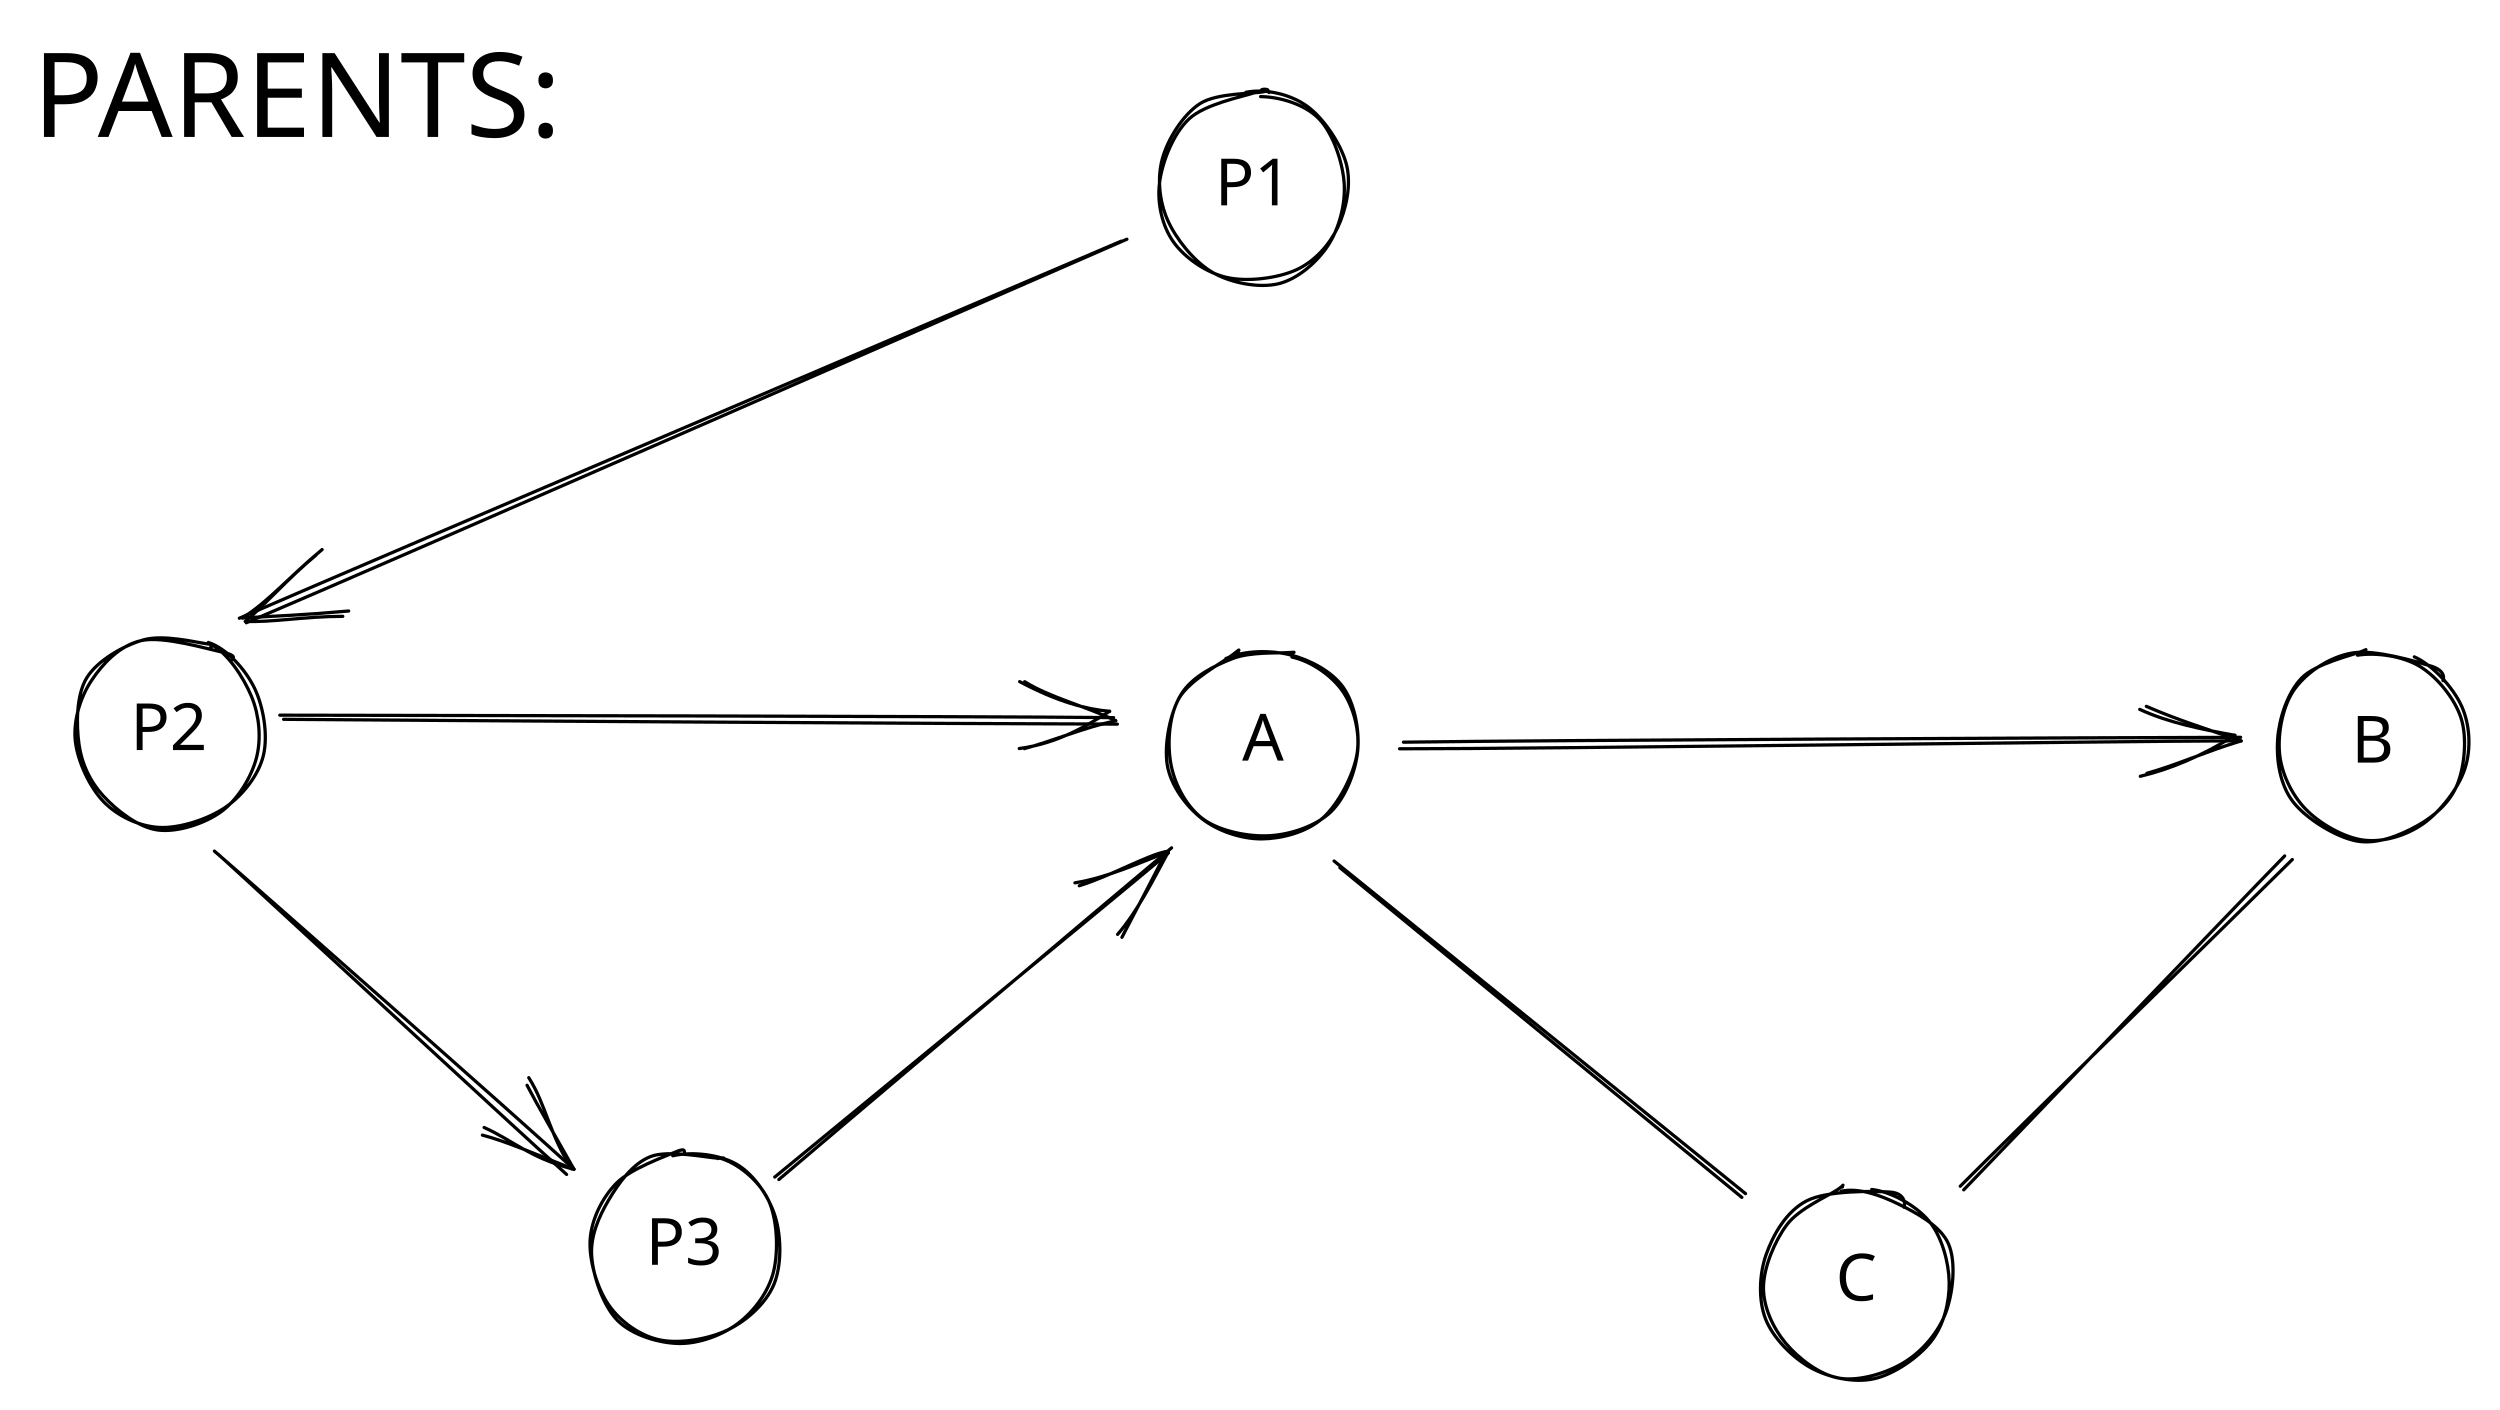
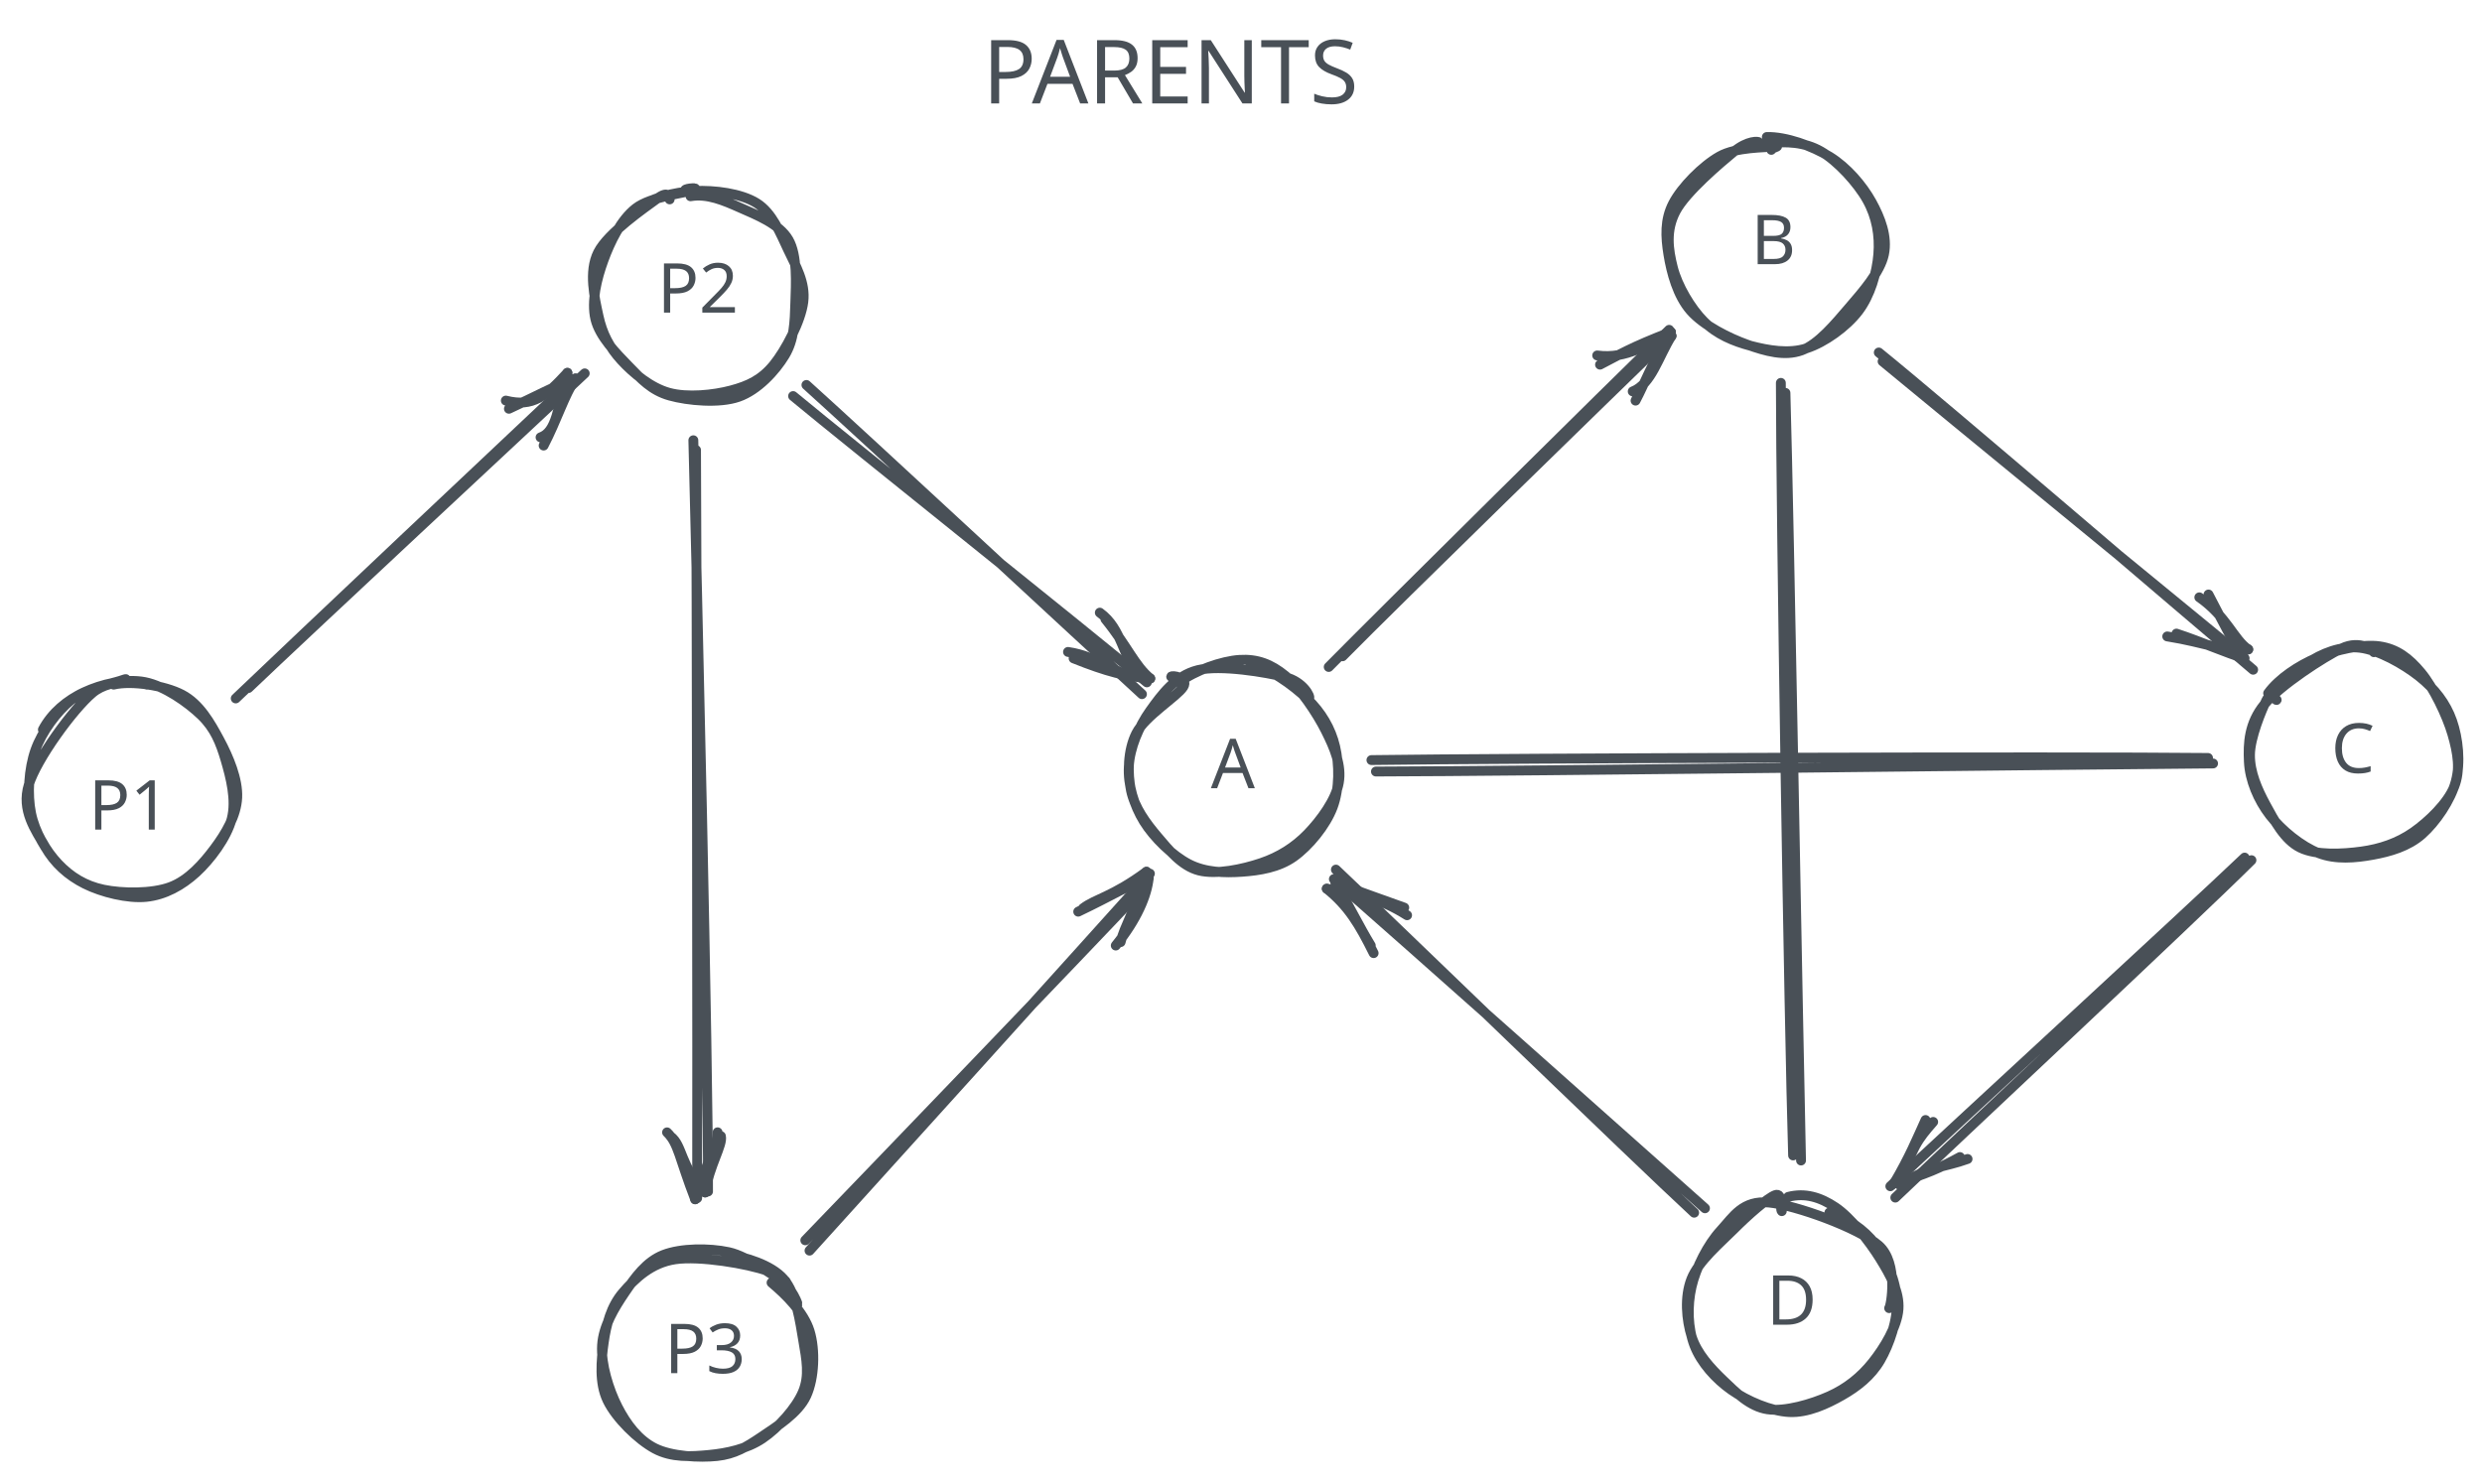
- <svg xmlns="http://www.w3.org/2000/svg" version="1.1" viewBox="0 0 766.737 432.427" width="766.737" height="432.427">
+ <svg xmlns="http://www.w3.org/2000/svg" version="1.1" viewBox="0 0 1007.407 602.315" width="1007.407" height="602.315">
  <defs>
    <style>
      @font-face {
        font-family: "Virgil";
        src: url("https://excalidraw.com/Virgil.woff2");
      }
      @font-face {
        font-family: "Cascadia";
        src: url("https://excalidraw.com/Cascadia.woff2");
      }
    </style>
  </defs>
-   <g stroke-linecap="round" transform="translate(358.2984 198.7253) rotate(0 29.04968 29.04968)">
-     <path d="M17.67 3.26 C23.09 0.74, 31.27 0.61, 37.27 2.08 C43.27 3.55, 50.18 7.15, 53.65 12.06 C57.12 16.97, 58.72 25.18, 58.1 31.55 C57.47 37.91, 54.37 45.91, 49.89 50.25 C45.4 54.59, 37.67 57.18, 31.18 57.58 C24.69 57.98, 16 56.22, 10.96 52.67 C5.92 49.12, 2.23 42.44, 0.94 36.26 C-0.35 30.08, 0.07 21.28, 3.22 15.57 C6.38 9.86, 16.84 4.37, 19.87 2 C22.91 -0.37, 21.2 0.93, 21.46 1.33 M37.93 2.79 C43.8 4.05, 50.27 8.51, 53.6 13.45 C56.93 18.39, 58.94 25.96, 57.91 32.41 C56.87 38.86, 52.27 47.8, 47.39 52.16 C42.51 56.52, 34.81 58.51, 28.64 58.56 C22.48 58.6, 15.23 56.18, 10.4 52.41 C5.58 48.65, 0.78 42.32, -0.29 35.96 C-1.37 29.59, 0.6 19.69, 3.94 14.24 C7.29 8.78, 14.27 5.38, 19.77 3.24 C25.26 1.11, 33.89 1.66, 36.91 1.42 C39.94 1.17, 37.92 1.42, 37.91 1.77" stroke="#000000" stroke-width="1" fill="none" />
+   <g stroke-linecap="round" transform="translate(677.4021 57.34586) rotate(0 42.39639 42.39639)">
+     <path d="M16.76 8.9 C22.32 4.34, 32.67 1.61, 40.16 0.81 C47.64 0.01, 54.94 0.25, 61.65 4.08 C68.37 7.92, 76.57 16.88, 80.46 23.84 C84.34 30.8, 85.58 38.34, 84.98 45.86 C84.38 53.38, 81.73 62.59, 76.88 68.95 C72.03 75.32, 63.15 81.69, 55.87 84.04 C48.6 86.39, 40.18 84.87, 33.22 83.05 C26.26 81.23, 19.39 78.38, 14.12 73.09 C8.85 67.8, 3.5 58.75, 1.6 51.3 C-0.29 43.85, -1.38 36.24, 2.74 28.39 C6.87 20.55, 20.73 8.88, 26.36 4.22 C32 -0.44, 36.38 0.02, 36.55 0.43 M39.72 -1.73 C47.33 -1.95, 58.17 1.88, 65.25 6.26 C72.32 10.65, 78.52 17.95, 82.2 24.56 C85.87 31.17, 88.78 38.75, 87.27 45.91 C85.76 53.07, 78.72 61.02, 73.14 67.52 C67.57 74.01, 60.72 82.39, 53.83 84.9 C46.93 87.4, 39.26 85.24, 31.75 82.55 C24.24 79.86, 14.1 74.84, 8.77 68.75 C3.44 62.65, 0.96 53.24, -0.22 45.99 C-1.4 38.74, -1.76 31.87, 1.7 25.23 C5.16 18.58, 13.7 9.97, 20.53 6.13 C27.36 2.28, 39.16 2.59, 42.66 2.15 C46.16 1.71, 41.13 2.83, 41.54 3.49" stroke="#495057" stroke-width="4" fill="none" />
  </g>
-   <g transform="translate(379.8481 215.275) rotate(0 7.5 12.5)">
-     <text x="7.5" y="18" font-family="Virgil, Segoe UI Emoji" font-size="20px" fill="#000000" text-anchor="middle" style="white-space: pre;" direction="ltr">A</text>
+   <g transform="translate(708.7985 82.24225) rotate(0 11 17.5)">
+     <text x="11" y="25" font-family="Virgil, Segoe UI Emoji" font-size="28px" fill="#495057" text-anchor="middle" style="white-space: pre;" direction="ltr">B</text>
  </g>
-   <g stroke-linecap="round" transform="translate(180.7557 353.361) rotate(0 29.04968 29.04968)">
-     <path d="M25.58 1.11 C31.43 -0.26, 40.08 0.67, 45.32 3.8 C50.56 6.92, 55.15 13.73, 57.03 19.86 C58.9 26, 59 34.84, 56.58 40.61 C54.16 46.38, 48.33 51.66, 42.5 54.49 C36.68 57.32, 27.71 58.86, 21.62 57.59 C15.53 56.32, 9.51 51.99, 5.94 46.87 C2.38 41.76, -0.15 33.13, 0.23 26.92 C0.62 20.7, 3.85 14.08, 8.24 9.58 C12.63 5.07, 23.1 1.37, 26.58 -0.12 C30.06 -1.61, 28.95 0.23, 29.14 0.63 M39.8 1.76 C45.49 3.27, 52.07 8.78, 54.85 14.58 C57.64 20.38, 58.04 30.23, 56.51 36.54 C54.98 42.85, 50.53 48.76, 45.67 52.45 C40.81 56.14, 33.54 58.81, 27.37 58.68 C21.21 58.55, 13.12 56.11, 8.68 51.67 C4.23 47.22, 1.19 38.18, 0.72 32.03 C0.25 25.89, 2.84 19.92, 5.85 14.8 C8.87 9.69, 13.16 3.48, 18.83 1.33 C24.49 -0.82, 36.44 1.77, 39.86 1.88 C43.27 1.98, 39.38 1.44, 39.33 1.96" stroke="#000000" stroke-width="1" fill="none" />
+   <g stroke-linecap="round" transform="translate(912.614 263.837) rotate(0 42.39639 42.39639)">
+     <path d="M23.62 5.53 C29.64 1.4, 37.58 -1.76, 45.19 -0.89 C52.81 -0.01, 63.05 5.81, 69.3 10.76 C75.54 15.71, 80.19 21.72, 82.66 28.82 C85.14 35.92, 86.18 45.7, 84.14 53.37 C82.1 61.04, 76.03 69.88, 70.41 74.85 C64.79 79.82, 57.4 81.91, 50.42 83.18 C43.43 84.45, 35.48 85.2, 28.51 82.5 C21.55 79.8, 13.35 73.18, 8.63 67 C3.9 60.82, 0.53 52.87, 0.17 45.39 C-0.2 37.91, 0.16 29.79, 6.45 22.12 C12.74 14.45, 30.49 2.88, 37.9 -0.65 C45.31 -4.18, 51.06 0.26, 50.91 0.92 M7.99 17.59 C12.32 11.62, 20.37 6.31, 27.9 3.13 C35.44 -0.04, 46.15 -2.48, 53.18 -1.47 C60.21 -0.45, 65.15 3.28, 70.08 9.23 C75.01 15.17, 80.52 26.49, 82.76 34.21 C85 41.93, 86.14 48.92, 83.5 55.55 C80.86 62.19, 73.18 69.63, 66.9 74.01 C60.63 78.39, 53.48 80.8, 45.84 81.84 C38.2 82.89, 27.53 83.45, 21.06 80.29 C14.6 77.14, 10.46 69.19, 7.05 62.92 C3.64 56.64, 0.58 49.7, 0.62 42.64 C0.65 35.57, 5.43 24.26, 7.24 20.53 C9.05 16.81, 11.18 20.8, 11.45 20.28" stroke="#495057" stroke-width="4" fill="none" />
  </g>
-   <g transform="translate(195.3054 369.9107) rotate(0 14.5 12.5)">
-     <text x="14.5" y="18" font-family="Virgil, Segoe UI Emoji" font-size="20px" fill="#000000" text-anchor="middle" style="white-space: pre;" direction="ltr">P3</text>
+   <g transform="translate(945.0104 288.7334) rotate(0 10 17.5)">
+     <text x="10" y="25" font-family="Virgil, Segoe UI Emoji" font-size="28px" fill="#495057" text-anchor="middle" style="white-space: pre;" direction="ltr">C</text>
  </g>
-   <g stroke-linecap="round" transform="translate(22.72118 195.4947) rotate(0 29.04968 29.04968)">
-     <path d="M41.18 1.55 C46.77 3.33, 52.48 9.72, 55.3 15.49 C58.11 21.25, 59.53 30.06, 58.07 36.15 C56.6 42.24, 51.81 48.34, 46.51 52.03 C41.21 55.72, 32.51 58.55, 26.27 58.28 C20.03 58, 13.38 54.84, 9.06 50.4 C4.74 45.95, 0.99 37.81, 0.36 31.62 C-0.26 25.43, 1.93 18.37, 5.31 13.26 C8.7 8.15, 13.97 2.4, 20.68 0.95 C27.4 -0.5, 40.99 3.57, 45.6 4.56 C50.21 5.54, 48.66 6.49, 48.37 6.86 M41.39 1.8 C46.78 4.24, 51.99 12.23, 54.41 18.1 C56.83 23.96, 57.46 31.09, 55.92 36.97 C54.38 42.86, 50.21 49.73, 45.17 53.41 C40.14 57.09, 31.73 59.86, 25.7 59.07 C19.67 58.28, 13.03 53.02, 9 48.65 C4.97 44.28, 2.37 38.9, 1.52 32.85 C0.67 26.81, 0.6 17.72, 3.9 12.37 C7.2 7.02, 15.18 2.48, 21.33 0.74 C27.48 -0.99, 37.43 1.54, 40.81 1.97 C44.2 2.41, 41.87 2.69, 41.63 3.35" stroke="#000000" stroke-width="1" fill="none" />
+   <g stroke-linecap="round" transform="translate(458.0165 270.0874) rotate(0 42.39639 42.39639)">
+     <path d="M49.5 -0.28 C56.74 0.72, 66.86 8.06, 72.59 13.6 C78.32 19.15, 82.18 25.67, 83.9 32.99 C85.62 40.32, 85.72 50.09, 82.92 57.55 C80.13 65, 73.26 73.33, 67.12 77.71 C60.99 82.09, 53.2 83.31, 46.11 83.81 C39.01 84.31, 31.19 84.11, 24.55 80.7 C17.91 77.29, 10.33 69.95, 6.26 63.34 C2.2 56.73, -0.27 48.52, 0.16 41.04 C0.58 33.56, 4.13 24.97, 8.79 18.45 C13.45 11.94, 19.02 4.23, 28.14 1.95 C37.27 -0.33, 56.02 2.85, 63.56 4.76 C71.09 6.67, 74.05 12.92, 73.34 13.4 M20.68 6.89 C26.89 2.12, 37.91 -1.77, 45.07 -2.21 C52.24 -2.66, 57.83 -0.57, 63.66 4.22 C69.49 9, 76.45 19.28, 80.07 26.52 C83.69 33.75, 86.61 40.66, 85.39 47.63 C84.18 54.61, 78.04 62.93, 72.78 68.37 C67.52 73.81, 61.19 77.79, 53.83 80.27 C46.47 82.76, 35.64 85.08, 28.64 83.29 C21.63 81.5, 16.4 74.96, 11.8 69.54 C7.2 64.12, 2.47 57.76, 1.03 50.77 C-0.4 43.78, -0.35 34.61, 3.19 27.6 C6.73 20.59, 19.91 12.56, 22.27 8.73 C24.63 4.9, 17.43 3.88, 17.35 4.62" stroke="#495057" stroke-width="4" fill="none" />
  </g>
-   <g transform="translate(37.27087 212.0444) rotate(0 14.5 12.5)">
-     <text x="14.5" y="18" font-family="Virgil, Segoe UI Emoji" font-size="20px" fill="#000000" text-anchor="middle" style="white-space: pre;" direction="ltr">P2</text>
+   <g transform="translate(490.4129 294.9838) rotate(0 10 17.5)">
+     <text x="10" y="25" font-family="Virgil, Segoe UI Emoji" font-size="28px" fill="#495057" text-anchor="middle" style="white-space: pre;" direction="ltr">A</text>
  </g>
-   <g stroke-linecap="round" transform="translate(698.6381 199.3276) rotate(0 29.04968 29.04968)">
-     <path d="M41.82 2.13 C47.38 4.54, 53.75 11.53, 56.33 17.25 C58.92 22.97, 59.29 30.44, 57.33 36.44 C55.37 42.45, 49.75 49.64, 44.58 53.29 C39.41 56.94, 32.31 59.09, 26.29 58.34 C20.27 57.59, 12.76 53.24, 8.45 48.78 C4.15 44.32, 1.03 37.76, 0.48 31.61 C-0.06 25.46, 1.46 17.01, 5.19 11.9 C8.91 6.78, 15.9 2.09, 22.85 0.93 C29.8 -0.23, 42.26 3.53, 46.89 4.94 C51.52 6.35, 50.86 8.92, 50.61 9.4 M24.39 1.62 C29.99 0.72, 38.21 1.83, 43.51 5.06 C48.81 8.28, 54.27 14.95, 56.18 20.99 C58.09 27.03, 57.2 35.83, 54.98 41.31 C52.75 46.79, 47.99 50.98, 42.84 53.86 C37.7 56.74, 30.46 59.81, 24.09 58.6 C17.73 57.39, 8.68 51.8, 4.65 46.61 C0.61 41.41, -0.54 33.77, -0.11 27.45 C0.32 21.12, 2.89 13.16, 7.23 8.65 C11.57 4.14, 23.02 1.58, 25.94 0.37 C28.86 -0.84, 24.68 0.69, 24.75 1.39" stroke="#000000" stroke-width="1" fill="none" />
+   <g stroke-linecap="round" transform="translate(684.8067 487.867) rotate(0 42.39639 42.39639)">
+     <path d="M57.71 4.38 C64.94 6.55, 71.79 11.22, 76.36 17.18 C80.94 23.15, 84.8 32.32, 85.13 40.17 C85.47 48.02, 82.09 57.88, 78.38 64.29 C74.66 70.69, 68.99 75.09, 62.83 78.6 C56.67 82.11, 48.91 85.73, 41.43 85.36 C33.95 84.99, 24.36 80.89, 17.95 76.39 C11.53 71.89, 5.63 65.31, 2.93 58.33 C0.24 51.35, 0 42.28, 1.78 34.5 C3.55 26.72, 8.33 17.36, 13.57 11.66 C18.8 5.96, 22.49 -0.71, 33.19 0.3 C43.89 1.31, 69.63 10.59, 77.76 17.74 C85.89 24.88, 82.75 42.54, 81.97 43.17 M41.02 -2 C47.71 -3.73, 53.94 -1.95, 60.14 2.21 C66.33 6.36, 73.93 16.03, 78.2 22.92 C82.47 29.82, 86.25 36.55, 85.76 43.59 C85.27 50.63, 79.95 59.28, 75.27 65.17 C70.59 71.06, 64.77 75.75, 57.65 78.93 C50.54 82.11, 39.75 85.31, 32.58 84.23 C25.41 83.15, 19.73 77.37, 14.61 72.46 C9.48 67.54, 3.97 61.6, 1.82 54.75 C-0.33 47.9, -1.16 38.65, 1.7 31.37 C4.56 24.1, 13.31 16.78, 18.98 11.1 C24.65 5.42, 32.49 -1.5, 35.73 -2.72 C38.96 -3.93, 37.58 3.04, 38.4 3.8" stroke="#495057" stroke-width="4" fill="none" />
  </g>
-   <g transform="translate(719.1878 215.8773) rotate(0 8.5 12.5)">
-     <text x="8.5" y="18" font-family="Virgil, Segoe UI Emoji" font-size="20px" fill="#000000" text-anchor="middle" style="white-space: pre;" direction="ltr">B</text>
-   </g>
-   <g transform="translate(10 10) rotate(0 90.5 22.5)">
-     <text x="0" y="32" font-family="Virgil, Segoe UI Emoji" font-size="36px" fill="#000000" text-anchor="start" style="white-space: pre;" direction="ltr">PARENTS:</text>
+   <g transform="translate(715.2031 512.7634) rotate(0 12 17.5)">
+     <text x="12" y="25" font-family="Virgil, Segoe UI Emoji" font-size="28px" fill="#495057" text-anchor="middle" style="white-space: pre;" direction="ltr">D</text>
  </g>
  <g stroke-linecap="round">
-     <g transform="translate(429.9586 228.7209) rotate(0 128.2537 -0.8288319)">
-       <path d="M0.48 -1.1 C43.35 -1.71, 214.31 -2.52, 257.23 -2.59 M-0.72 0.93 C42 0.96, 213.32 -1.35, 256.4 -1.52" stroke="#000000" stroke-width="1" fill="none" />
+     <g transform="translate(676.5173 135.2514) rotate(0 -68.12084 67.06921)">
+       <path d="M0.97 -1.36 C-21.99 21.02, -114.86 112.83, -137.21 135.5 M-1.95 4.08 C-24.02 25.5, -109.68 108.85, -131.61 131.17" stroke="#495057" stroke-width="4" fill="none" />
    </g>
-     <g transform="translate(429.9586 228.7209) rotate(0 128.2537 -0.8288319)">
-       <path d="M226.46 9.36 C235.18 7.33, 245.46 3.16, 255.47 -3.21 M228.49 8.44 C237.8 5.86, 246.24 1.86, 257.38 -1.49" stroke="#000000" stroke-width="1" fill="none" />
+     <g transform="translate(676.5173 135.2514) rotate(0 -68.12084 67.06921)">
+       <path d="M-13.82 23.64 C-6.22 20.72, -3.34 9.44, 1.93 1.11 M-12.67 27.38 C-8.83 20.21, -6.75 13.52, 1.69 -0.46" stroke="#495057" stroke-width="4" fill="none" />
    </g>
-     <g transform="translate(429.9586 228.7209) rotate(0 128.2537 -0.8288319)">
-       <path d="M226.28 -11.16 C235.24 -7.01, 245.57 -4.99, 255.47 -3.21 M228.31 -12.09 C237.7 -8.01, 246.2 -5.35, 257.38 -1.49" stroke="#000000" stroke-width="1" fill="none" />
-     </g>
-   </g>
-   <g stroke-linecap="round" transform="translate(540.2703 364.3278) rotate(0 29.04968 29.04968)">
-     <path d="M33.78 0.47 C39.83 1.19, 47.37 5.41, 51.32 10.14 C55.28 14.88, 57.41 22.74, 57.53 28.89 C57.65 35.04, 55.88 42.08, 52.04 47.02 C48.19 51.96, 40.61 57.19, 34.44 58.54 C28.27 59.89, 20.58 58.17, 15.04 55.13 C9.51 52.08, 3.53 46.05, 1.25 40.28 C-1.03 34.51, -0.74 26.57, 1.37 20.51 C3.48 14.45, 7.58 7.13, 13.91 3.92 C20.25 0.71, 34.42 0.94, 39.38 1.27 C44.35 1.61, 44.01 5.34, 43.7 5.95 M24.4 1.01 C29.86 -0.13, 36.5 2.27, 41.98 4.96 C47.47 7.65, 54.89 11.61, 57.31 17.15 C59.73 22.69, 58.74 32.15, 56.51 38.2 C54.27 44.24, 49.33 50.04, 43.9 53.4 C38.48 56.77, 30.05 59.35, 23.97 58.38 C17.88 57.41, 11.27 52.26, 7.38 47.6 C3.48 42.94, 0.51 36.48, 0.58 30.42 C0.66 24.36, 4.03 16.21, 7.81 11.23 C11.59 6.26, 20.42 2.48, 23.25 0.56 C26.08 -1.35, 24.51 -0.97, 24.79 -0.26" stroke="#000000" stroke-width="1" fill="none" />
-   </g>
-   <g transform="translate(561.82 380.8775) rotate(0 7.5 12.5)">
-     <text x="7.5" y="18" font-family="Virgil, Segoe UI Emoji" font-size="20px" fill="#000000" text-anchor="middle" style="white-space: pre;" direction="ltr">C</text>
-   </g>
-   <g stroke-linecap="round">
-     <g transform="translate(409.9192 265.1492) rotate(0 62.331 50.49967)">
-       <path d="M-0.77 -1.08 C20.28 15.89, 104.35 83.89, 125.43 100.93 M1.03 0.97 C21.96 18.16, 103.65 85.21, 124.3 102.08" stroke="#000000" stroke-width="1" fill="none" />
+     <g transform="translate(676.5173 135.2514) rotate(0 -68.12084 67.06921)">
+       <path d="M-28.24 9.04 C-15.91 10.68, -8.42 4.06, 1.93 1.11 M-27.09 12.78 C-19.68 8.98, -14.3 5.62, 1.69 -0.46" stroke="#495057" stroke-width="4" fill="none" />
    </g>
  </g>
  <g stroke-linecap="round">
-     <g transform="translate(601.5115 365.053) rotate(0 50.6052 -51.33345)">
-       <path d="M0.75 -0.13 C17.23 -17.19, 82.54 -85.51, 99.19 -102.54 M-0.32 -1.24 C16.53 -18.16, 84.76 -84.76, 101.53 -101.44" stroke="#000000" stroke-width="1" fill="none" />
+     <g transform="translate(911.4194 267.978) rotate(0 -72.87733 -60.4895)">
+       <path d="M-1.36 -1.47 C-26.12 -21.85, -122.83 -101, -147.3 -121.28 M3.1 3.9 C-22.03 -17.29, -123.38 -104.29, -148.85 -124.88" stroke="#495057" stroke-width="4" fill="none" />
+     </g>
+     <g transform="translate(911.4194 267.978) rotate(0 -72.87733 -60.4895)">
+       <path d="M-31.77 -9.62 C-16.14 -7.14, -9.02 -3.33, 1.11 -4.35 M-28.03 -10.77 C-17.82 -7.44, -7.07 -2.57, -0.46 -0.78" stroke="#495057" stroke-width="4" fill="none" />
+     </g>
+     <g transform="translate(911.4194 267.978) rotate(0 -72.87733 -60.4895)">
+       <path d="M-18.75 -25.49 C-7.5 -17.67, -4.86 -8.4, 1.11 -4.35 M-15.02 -26.64 C-10.02 -17.1, -4.45 -5.91, -0.46 -0.78" stroke="#495057" stroke-width="4" fill="none" />
    </g>
  </g>
  <g stroke-linecap="round">
-     <g transform="translate(86.43439 221.0191) rotate(0 127.8145 -0.3070076)">
-       <path d="M0.55 -0.41 C43.1 -0.06, 213.4 0.99, 256.25 1.06 M-0.62 -1.68 C41.66 -1.62, 212.09 -1.36, 255.1 -0.93" stroke="#000000" stroke-width="1" fill="none" />
+     <g transform="translate(689.107 491.0339) rotate(0 -72.39431 -68.3795)">
+       <path d="M-1.47 1.26 C-26.12 -21.52, -122.34 -114.85, -146.88 -138.02 M2.92 -0.53 C-21.95 -22.66, -122.2 -111.88, -147.71 -134.17" stroke="#495057" stroke-width="4" fill="none" />
    </g>
-     <g transform="translate(86.43439 221.0191) rotate(0 127.8145 -0.3070076)">
-       <path d="M226.17 8.55 C238.05 6.98, 246.98 1.53, 253.87 -2.87 M227.73 8.58 C235.76 6.45, 246.57 1.96, 255.74 0.02" stroke="#000000" stroke-width="1" fill="none" />
+     <g transform="translate(689.107 491.0339) rotate(0 -72.39431 -68.3795)">
+       <path d="M-117.99 -119.49 C-128.45 -126.09, -137.41 -128.37, -150.58 -130.26 M-119.14 -122.59 C-127.91 -125.79, -135 -128.14, -147.02 -132.71" stroke="#495057" stroke-width="4" fill="none" />
    </g>
-     <g transform="translate(86.43439 221.0191) rotate(0 127.8145 -0.3070076)">
-       <path d="M226.28 -11.97 C237.94 -5.77, 246.83 -3.46, 253.87 -2.87 M227.83 -11.94 C235.71 -7.03, 246.48 -4.49, 255.74 0.02" stroke="#000000" stroke-width="1" fill="none" />
+     <g transform="translate(689.107 491.0339) rotate(0 -72.39431 -68.3795)">
+       <path d="M-131.57 -104.11 C-137.34 -115.71, -141.75 -123.14, -150.58 -130.26 M-132.73 -107.21 C-137.48 -115.04, -140.67 -121.8, -147.02 -132.71" stroke="#495057" stroke-width="4" fill="none" />
    </g>
  </g>
  <g stroke-linecap="round">
-     <g transform="translate(238.4928 361.2169) rotate(0 59.96956 -50.31895)">
-       <path d="M0.38 0.54 C20.38 -16.49, 100.65 -84.32, 120.82 -101.18 M-0.88 -0.22 C18.89 -16.52, 99.58 -82.55, 119.86 -99.63" stroke="#000000" stroke-width="1" fill="none" />
+     <g transform="translate(912.5662 346.5945) rotate(0 -72.0249 70.55366)">
+       <path d="M1.26 2.6 C-22.4 26.1, -119.24 116.58, -143.29 139.57 M-1.5 1.54 C-25.37 24.29, -121.48 112.57, -145.31 134.97" stroke="#495057" stroke-width="4" fill="none" />
    </g>
-     <g transform="translate(238.4928 361.2169) rotate(0 59.96956 -50.31895)">
-       <path d="M105.6 -73.75 C110.15 -82.5, 116.7 -94.87, 119.18 -100.06 M104.27 -74.65 C110.24 -81.51, 115.1 -91.15, 119.82 -99.96" stroke="#000000" stroke-width="1" fill="none" />
+     <g transform="translate(912.5662 346.5945) rotate(0 -72.0249 70.55366)">
+       <path d="M-127.92 108.85 C-134.27 116.07, -136.32 118.95, -141.4 134.44 M-131.02 108.07 C-134.65 116.02, -137.42 122.95, -143.85 133.9" stroke="#495057" stroke-width="4" fill="none" />
    </g>
-     <g transform="translate(238.4928 361.2169) rotate(0 59.96956 -50.31895)">
-       <path d="M92.51 -89.56 C102.04 -92.49, 113.44 -99.01, 119.18 -100.06 M91.18 -90.45 C101.35 -92.12, 110.57 -96.5, 119.82 -99.96" stroke="#000000" stroke-width="1" fill="none" />
+     <g transform="translate(912.5662 346.5945) rotate(0 -72.0249 70.55366)">
+       <path d="M-113.96 123.89 C-123.66 127.45, -129.23 126.55, -141.4 134.44 M-117.06 123.11 C-124.57 127.24, -130.97 130.25, -143.85 133.9" stroke="#495057" stroke-width="4" fill="none" />
    </g>
  </g>
  <g stroke-linecap="round">
-     <g transform="translate(66.27973 261.7531) rotate(0 54.58211 48.85426)">
-       <path d="M0.61 0.21 C18.58 16.49, 89.57 82.34, 107.49 98.44 M-0.53 -0.73 C17.84 15.17, 91.74 80.4, 109.7 96.81" stroke="#000000" stroke-width="1" fill="none" />
-     </g>
-     <g transform="translate(66.27973 261.7531) rotate(0 54.58211 48.85426)">
-       <path d="M82.2 84.05 C91.07 88.02, 95.9 93.18, 109.13 96.72 M81.67 86.38 C88.95 88.27, 97.77 92.19, 109.75 96.85" stroke="#000000" stroke-width="1" fill="none" />
-     </g>
-     <g transform="translate(66.27973 261.7531) rotate(0 54.58211 48.85426)">
-       <path d="M95.89 68.77 C101.14 76.95, 102.25 86.27, 109.13 96.72 M95.36 71.09 C98.66 77.45, 103.55 85.76, 109.75 96.85" stroke="#000000" stroke-width="1" fill="none" />
+     <g transform="translate(895.6512 309.5311) rotate(0 -168.2068 0.7938595)">
+       <path d="M2.6 0.4 C-53.36 0.81, -280.71 3.57, -337.18 3.67 M0.56 -1.84 C-55.56 -2.45, -282.74 -1.78, -339.01 -0.98" stroke="#495057" stroke-width="4" fill="none" />
    </g>
  </g>
-   <g stroke-linecap="round" transform="translate(355.3327 28.41738) rotate(0 29.04968 29.04968)">
-     <path d="M26.76 -0.11 C32.67 -1.3, 40.36 0.42, 45.5 4.12 C50.65 7.82, 56.06 15.87, 57.63 22.08 C59.2 28.28, 57.5 35.96, 54.93 41.35 C52.35 46.73, 47.83 51.82, 42.16 54.37 C36.49 56.93, 27.17 58.1, 20.91 56.67 C14.64 55.25, 8.02 50.64, 4.58 45.82 C1.14 41, -0.5 34.03, 0.28 27.74 C1.06 21.46, 4.38 12.75, 9.27 8.12 C14.16 3.49, 25.52 1.32, 29.62 -0.04 C33.72 -1.4, 33.72 -0.68, 33.88 -0.05 M31.28 1.21 C37.22 1.28, 44.9 3.59, 49.17 8 C53.44 12.41, 56.44 21.21, 56.91 27.68 C57.38 34.15, 55.36 41.67, 52 46.83 C48.63 51.99, 42.61 57.23, 36.71 58.62 C30.81 60.01, 22.28 58.42, 16.62 55.17 C10.97 51.91, 5.35 44.92, 2.78 39.1 C0.2 33.27, -0.47 26.14, 1.17 20.19 C2.82 14.25, 7.43 6.83, 12.62 3.41 C17.82 -0.01, 29.18 0.39, 32.33 -0.3 C35.48 -0.99, 31.32 -1.37, 31.54 -0.71" stroke="#000000" stroke-width="1" fill="none" />
+   <g stroke-linecap="round">
+     <g transform="translate(730.6101 470.3474) rotate(0 -3.691434 -157.0836)">
+       <path d="M0.4 0.76 C-0.79 -51.49, -4.41 -259.08, -5.92 -310.85 M-2.82 -1.3 C-4.44 -53.14, -7.78 -262.83, -7.79 -314.92" stroke="#495057" stroke-width="4" fill="none" />
+     </g>
  </g>
-   <g transform="translate(373.8824 44.96706) rotate(0 10.5 12.5)">
-     <text x="10.5" y="18" font-family="Virgil, Segoe UI Emoji" font-size="20px" fill="#000000" text-anchor="middle" style="white-space: pre;" direction="ltr">P1</text>
+   <g transform="translate(398.8151 10) rotate(0 86 23)">
+     <text x="0" y="32" font-family="Virgil, Segoe UI Emoji" font-size="36px" fill="#495057" text-anchor="start" style="white-space: pre;" direction="ltr">PARENTS</text>
+   </g>
+   <g stroke-linecap="round" transform="translate(240.8586 77.02098) rotate(0 42.39639 42.39639)">
+     <path d="M17.41 7.99 C22.73 3.47, 32.88 0.95, 41.02 0.52 C49.16 0.1, 59.94 1.48, 66.26 5.43 C72.59 9.39, 75.82 17.58, 78.97 24.26 C82.13 30.94, 86.17 37.7, 85.2 45.51 C84.23 53.32, 78.03 65.11, 73.15 71.11 C68.26 77.1, 62.95 79.59, 55.87 81.47 C48.79 83.36, 38.08 84.47, 30.65 82.42 C23.22 80.37, 16.06 74.4, 11.3 69.2 C6.53 64, 3.63 58.5, 2.06 51.21 C0.49 43.92, -2.06 33.38, 1.89 25.47 C5.83 17.55, 20.89 7.29, 25.73 3.7 C30.57 0.11, 30.65 2.99, 30.95 3.92 M39.42 2.65 C46.2 1.46, 52.96 4.38, 59.58 7.32 C66.21 10.26, 75.46 13.84, 79.18 20.28 C82.91 26.72, 82.19 38.15, 81.94 45.97 C81.69 53.79, 81.52 60.87, 77.68 67.22 C73.84 73.57, 66.68 81.36, 58.89 84.09 C51.11 86.81, 38.4 85.66, 30.96 83.57 C23.52 81.48, 19.28 76.74, 14.25 71.56 C9.22 66.37, 2.48 59.62, 0.79 52.47 C-0.9 45.31, 1.38 36.1, 4.11 28.61 C6.84 21.13, 11.1 12.29, 17.16 7.55 C23.22 2.8, 37.12 1.38, 40.47 0.14 C43.81 -1.1, 37.28 -0.58, 37.24 0.11" stroke="#495057" stroke-width="4" fill="none" />
+   </g>
+   <g transform="translate(263.255 101.9174) rotate(0 20 17.5)">
+     <text x="20" y="25" font-family="Virgil, Segoe UI Emoji" font-size="28px" fill="#495057" text-anchor="middle" style="white-space: pre;" direction="ltr">P2</text>
+   </g>
+   <g stroke-linecap="round" transform="translate(243.7732 507.5224) rotate(0 42.39639 42.39639)">
+     <path d="M51.52 1.7 C58.53 2.76, 69.18 5.85, 74.31 11.69 C79.43 17.53, 80.97 29.13, 82.27 36.76 C83.57 44.4, 84.87 50.9, 82.11 57.51 C79.34 64.13, 72.03 72.18, 65.68 76.45 C59.32 80.72, 51.26 82.42, 43.99 83.11 C36.72 83.8, 28.9 84.28, 22.04 80.59 C15.18 76.9, 6.27 68.17, 2.81 60.99 C-0.65 53.8, 0.23 44.77, 1.27 37.47 C2.3 30.17, 4.2 22.84, 9.03 17.21 C13.86 11.58, 20.45 5.15, 30.26 3.69 C40.08 2.23, 59.64 5.42, 67.93 8.46 C76.21 11.5, 80.07 21.62, 79.95 21.91 M69.39 13.17 C75.2 18.04, 82.5 25.2, 84.85 32.85 C87.2 40.49, 86.78 51.89, 83.51 59.05 C80.24 66.21, 71.25 71.73, 65.21 75.82 C59.16 79.9, 54.45 82.78, 47.26 83.55 C40.07 84.31, 28.79 83.72, 22.07 80.4 C15.34 77.07, 10.49 70.6, 6.91 63.61 C3.33 56.63, 0.12 46.24, 0.6 38.51 C1.08 30.78, 5.64 23.34, 9.79 17.23 C13.94 11.13, 18.48 4.64, 25.52 1.9 C32.56 -0.84, 43.99 -0.95, 52.02 0.79 C60.05 2.54, 70.15 10.62, 73.71 12.36 C77.27 14.11, 73.78 11.22, 73.39 11.26" stroke="#495057" stroke-width="4" fill="none" />
+   </g>
+   <g transform="translate(266.1696 532.4188) rotate(0 20 17.5)">
+     <text x="20" y="25" font-family="Virgil, Segoe UI Emoji" font-size="28px" fill="#495057" text-anchor="middle" style="white-space: pre;" direction="ltr">P3</text>
+   </g>
+   <g stroke-linecap="round" transform="translate(10 278.118) rotate(0 42.39639 42.39639)">
+     <path d="M7.41 18.07 C11.05 11.22, 17.26 6.1, 24.16 2.89 C31.07 -0.33, 40.91 -2.78, 48.84 -1.22 C56.76 0.35, 66.26 7.01, 71.71 12.27 C77.16 17.53, 79.48 23.37, 81.54 30.36 C83.59 37.36, 86.04 46.65, 84.05 54.27 C82.06 61.89, 75.36 70.82, 69.58 76.1 C63.8 81.38, 56.88 85.2, 49.37 85.97 C41.86 86.74, 31.39 84.12, 24.54 80.72 C17.69 77.31, 12.08 72.27, 8.27 65.56 C4.46 58.85, -1.53 50.87, 1.68 40.47 C4.88 30.07, 19.49 9.95, 27.49 3.18 C35.49 -3.59, 49.58 -0.97, 49.7 -0.17 M36.12 -0.2 C43.35 -1.92, 56.72 0.11, 63.88 3.87 C71.05 7.63, 75.4 15.4, 79.13 22.36 C82.87 29.32, 86.63 38.32, 86.29 45.64 C85.95 52.97, 81.62 60.25, 77.09 66.31 C72.56 72.36, 66.63 79.19, 59.11 81.98 C51.6 84.76, 39.59 84.6, 32.01 83.03 C24.43 81.46, 18.52 77.73, 13.62 72.55 C8.72 67.38, 4.15 59.66, 2.6 51.97 C1.06 44.28, 1.65 34.07, 4.35 26.42 C7.05 18.77, 13.09 10.77, 18.82 6.07 C24.56 1.38, 35.1 -0.55, 38.75 -1.74 C42.41 -2.94, 40.86 -2.53, 40.77 -1.08" stroke="#495057" stroke-width="4" fill="none" />
+   </g>
+   <g transform="translate(38.39639 311.7644) rotate(0 14 17.5)">
+     <text x="14" y="25" font-family="Virgil, Segoe UI Emoji" font-size="28px" fill="#495057" text-anchor="middle" style="white-space: pre;" direction="ltr">P1</text>
  </g>
  <g stroke-linecap="round">
-     <g transform="translate(344.7433 73.09048) rotate(0 -135.2366 59.0935)">
-       <path d="M-0.87 0.87 C-46.24 20.28, -226.34 97.04, -271.34 116.52 M0.87 0.28 C-44.22 19.86, -223.73 98.62, -269.21 117.91" stroke="#000000" stroke-width="1" fill="none" />
+     <g transform="translate(462.8271 279.5523) rotate(0 -69.12434 -60.51784)">
+       <path d="M2.67 -2.55 C-20.74 -22.24, -116.95 -98.86, -140.92 -118.77 M0.68 2.24 C-21.78 -18.27, -112.82 -102.88, -135.51 -123.28" stroke="#495057" stroke-width="4" fill="none" />
    </g>
-     <g transform="translate(344.7433 73.09048) rotate(0 -135.2366 59.0935)">
-       <path d="M-245.95 95.46 C-256.04 103.76, -262.06 111.15, -270.39 116.43 M-247.76 97.11 C-256.27 104.11, -264.07 113.06, -269.49 117.46" stroke="#000000" stroke-width="1" fill="none" />
+     <g transform="translate(462.8271 279.5523) rotate(0 -69.12434 -60.51784)">
+       <path d="M-29.34 -14.9 C-16.4 -13, -12.98 -6.23, -0.13 -4.99 M-27.07 -12.29 C-13.37 -6.8, -5.77 -4.94, 4.05 -4.12" stroke="#495057" stroke-width="4" fill="none" />
    </g>
-     <g transform="translate(344.7433 73.09048) rotate(0 -135.2366 59.0935)">
-       <path d="M-237.81 114.3 C-250.95 115.49, -260.02 115.84, -270.39 116.43 M-239.62 115.94 C-251.12 115.93, -261.92 117.91, -269.49 117.46" stroke="#000000" stroke-width="1" fill="none" />
+     <g transform="translate(462.8271 279.5523) rotate(0 -69.12434 -60.51784)">
+       <path d="M-16.43 -30.85 C-7.21 -24.2, -7.44 -12.91, -0.13 -4.99 M-14.17 -28.25 C-5.15 -17.12, -2.32 -9.36, 4.05 -4.12" stroke="#495057" stroke-width="4" fill="none" />
+     </g>
+   </g>
+   <g stroke-linecap="round">
+     <g transform="translate(464.3798 356.4713) rotate(0 -67.58486 74.70267)">
+       <path d="M2.35 -1.82 C-20.38 23.54, -112.62 125.65, -135.81 151.22 M0.18 3.37 C-22.89 27.99, -114.39 123.06, -137.52 147.03" stroke="#495057" stroke-width="4" fill="none" />
+     </g>
+     <g transform="translate(464.3798 356.4713) rotate(0 -67.58486 74.70267)">
+       <path d="M-11.51 27.37 C-2.97 16.87, 1.24 6.97, 1.89 -0.24 M-9.54 25.98 C-7.83 19.01, -4.53 15.4, 0.96 -2.59" stroke="#495057" stroke-width="4" fill="none" />
+     </g>
+     <g transform="translate(464.3798 356.4713) rotate(0 -67.58486 74.70267)">
+       <path d="M-26.75 13.62 C-13.42 7.28, -4.33 1.78, 1.89 -0.24 M-24.78 12.24 C-19.56 8.28, -12.97 7.65, 0.96 -2.59" stroke="#495057" stroke-width="4" fill="none" />
+     </g>
+   </g>
+   <g stroke-linecap="round">
+     <g transform="translate(284.4277 486.8014) rotate(0 -0.02730796 -154.2493)">
+       <path d="M-1.46 -0.42 C-1.34 -50.81, -1.59 -253.1, -1.92 -304.12 M2.95 -3.12 C3.12 -54.13, -1.69 -257.98, -3.01 -308.08" stroke="#495057" stroke-width="4" fill="none" />
+     </g>
+     <g transform="translate(284.4277 486.8014) rotate(0 -0.02730796 -154.2493)">
+       <path d="M-12.34 -25.58 C-7.2 -21.82, -8.53 -13.52, 1.77 -2.72 M-13.68 -27.12 C-9.05 -22.67, -8.72 -16.62, -2.27 0.05" stroke="#495057" stroke-width="4" fill="none" />
+     </g>
+     <g transform="translate(284.4277 486.8014) rotate(0 -0.02730796 -154.2493)">
+       <path d="M8.18 -25.59 C9.07 -22.05, 3.49 -13.75, 1.77 -2.72 M6.84 -27.14 C7.08 -22.84, 3.02 -16.78, -2.27 0.05" stroke="#495057" stroke-width="4" fill="none" />
+     </g>
+   </g>
+   <g stroke-linecap="round">
+     <g transform="translate(233.8203 153.8983) rotate(0 -67.31349 63.65172)">
+       <path d="M-1.09 0.09 C-24.25 21.82, -116.06 108.5, -138.14 129.63 M3.51 -2.33 C-18.87 18.63, -110.03 103.46, -132.98 125.4" stroke="#495057" stroke-width="4" fill="none" />
+     </g>
+     <g transform="translate(233.8203 153.8983) rotate(0 -67.31349 63.65172)">
+       <path d="M-14.42 23.64 C-7.94 21.39, -7.4 11.84, -3.52 -2.55 M-13.17 26.97 C-7.8 16.68, -4.82 6.7, -0.23 -0.26" stroke="#495057" stroke-width="4" fill="none" />
+     </g>
+     <g transform="translate(233.8203 153.8983) rotate(0 -67.31349 63.65172)">
+       <path d="M-28.51 8.72 C-17.45 11.5, -12.26 6.88, -3.52 -2.55 M-27.26 12.04 C-16.95 7.35, -8.83 2.82, -0.23 -0.26" stroke="#495057" stroke-width="4" fill="none" />
    </g>
  </g>
</svg>
